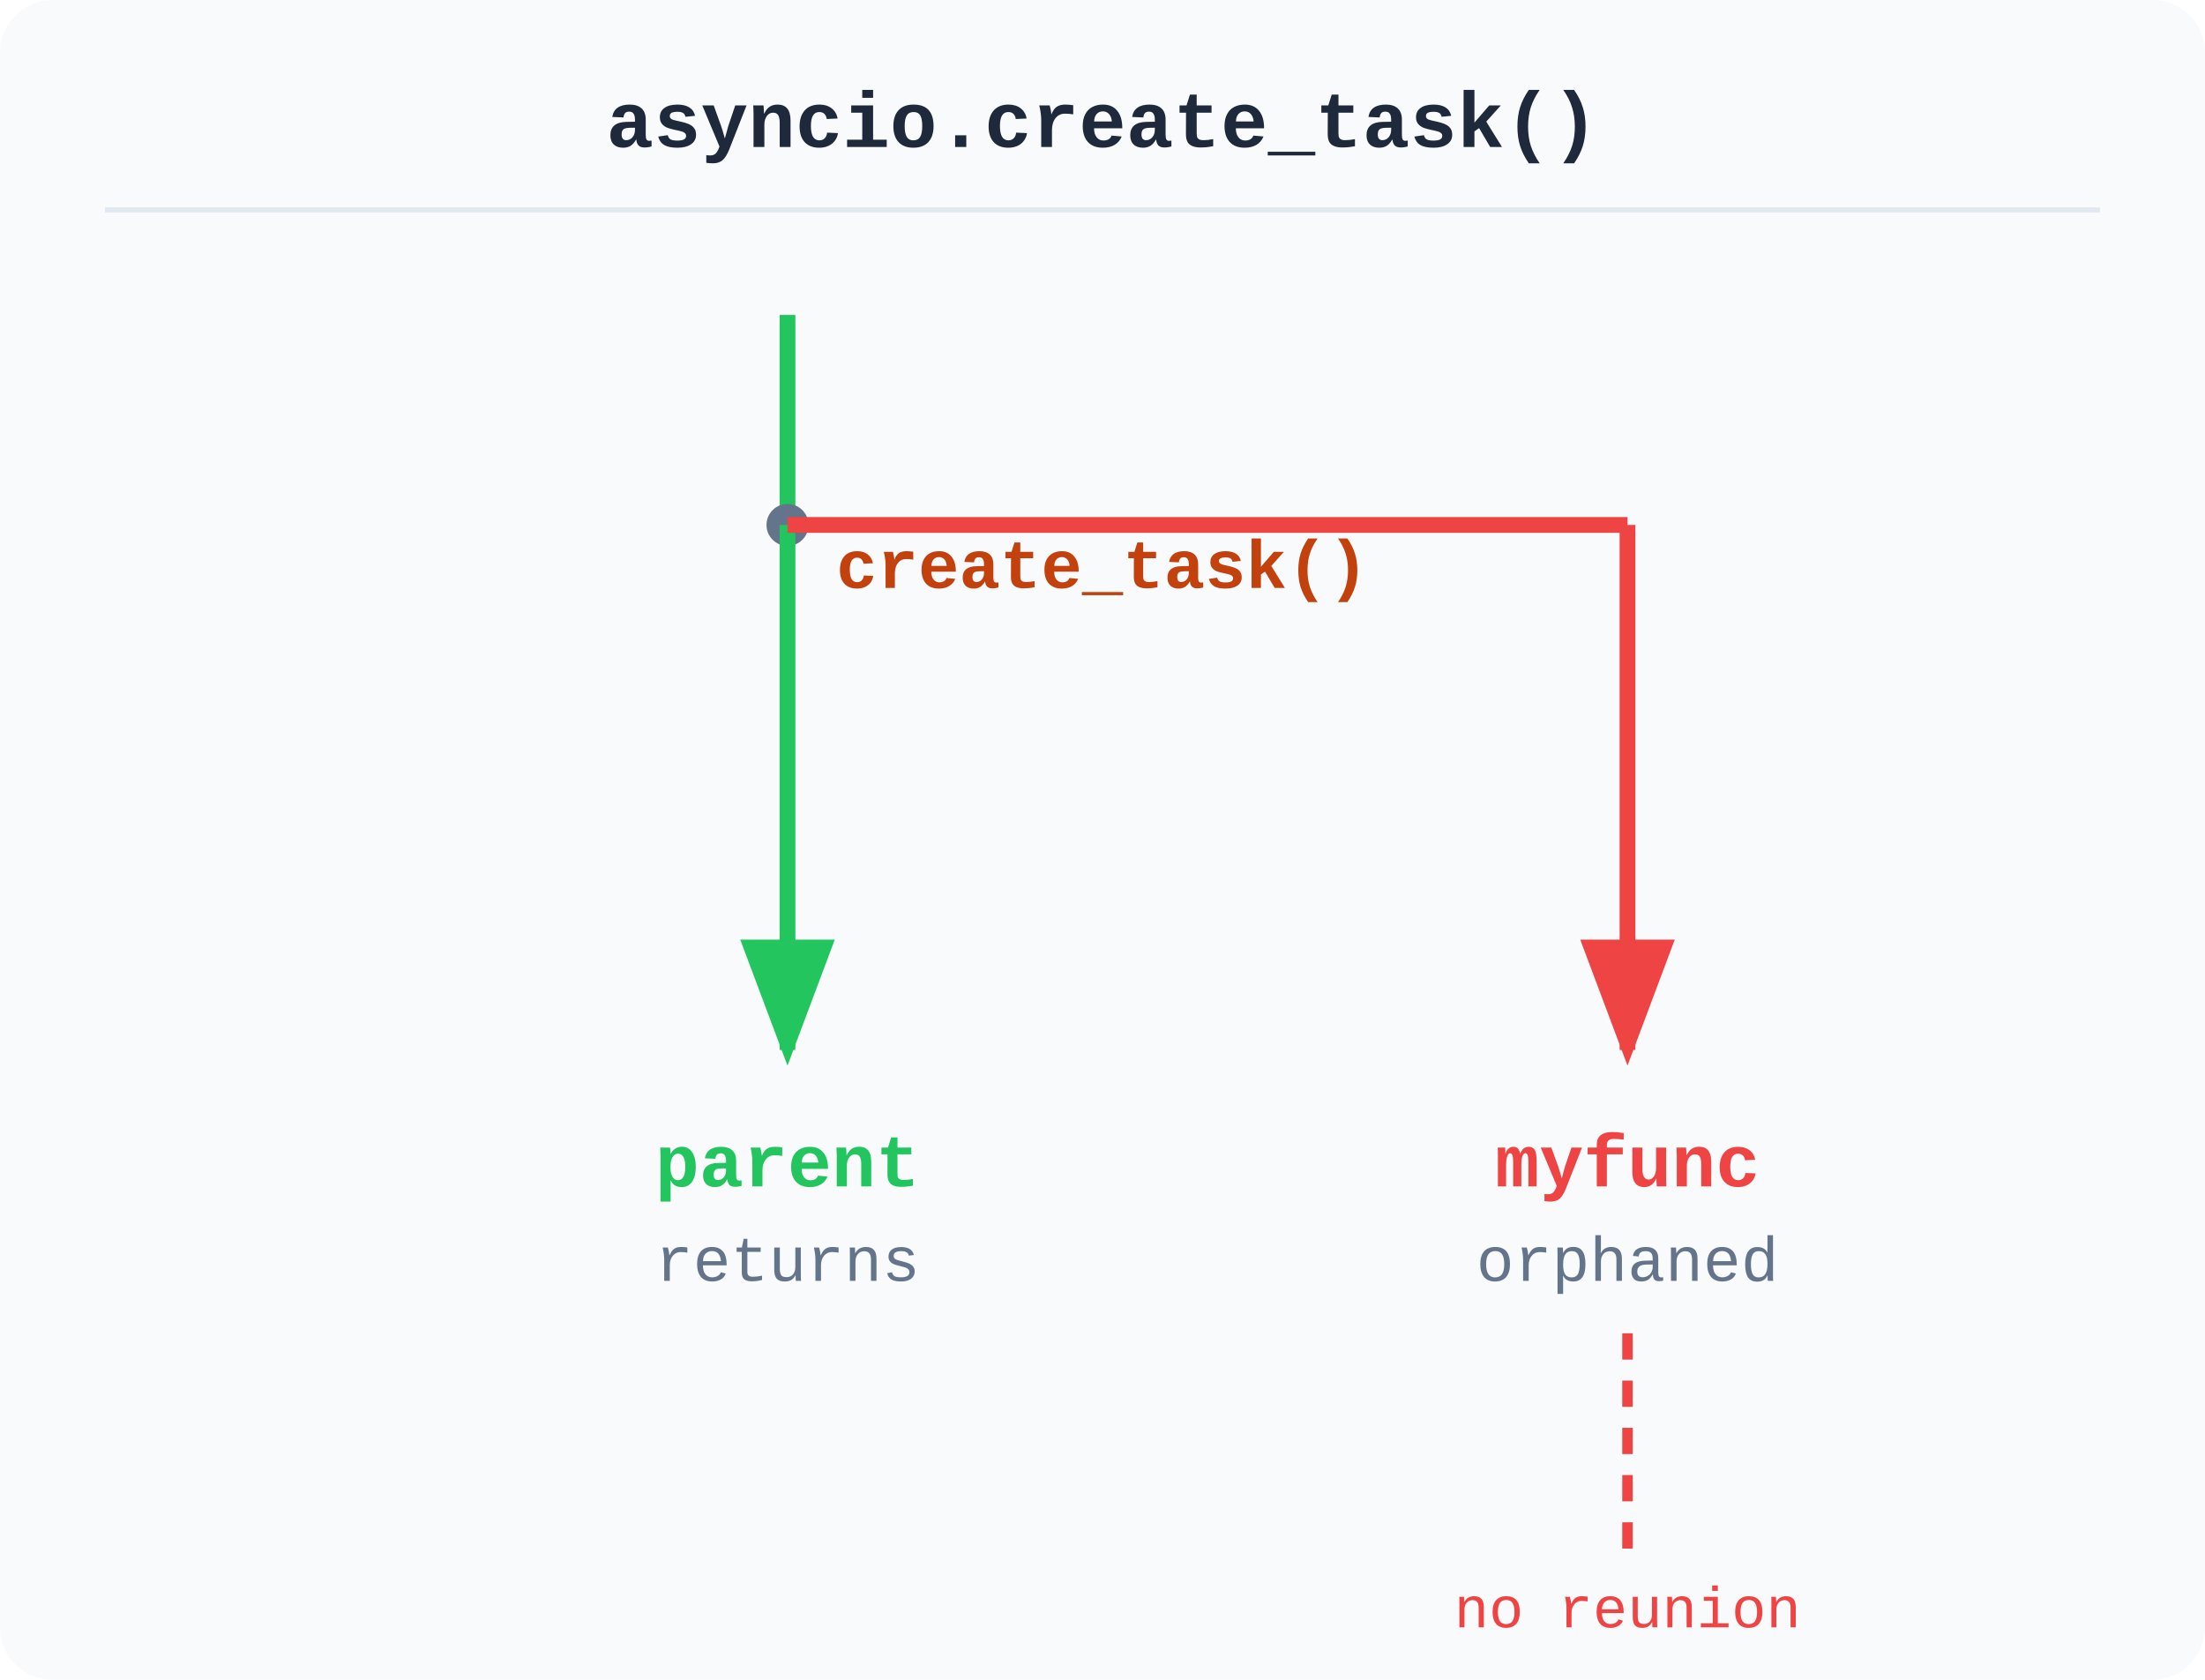
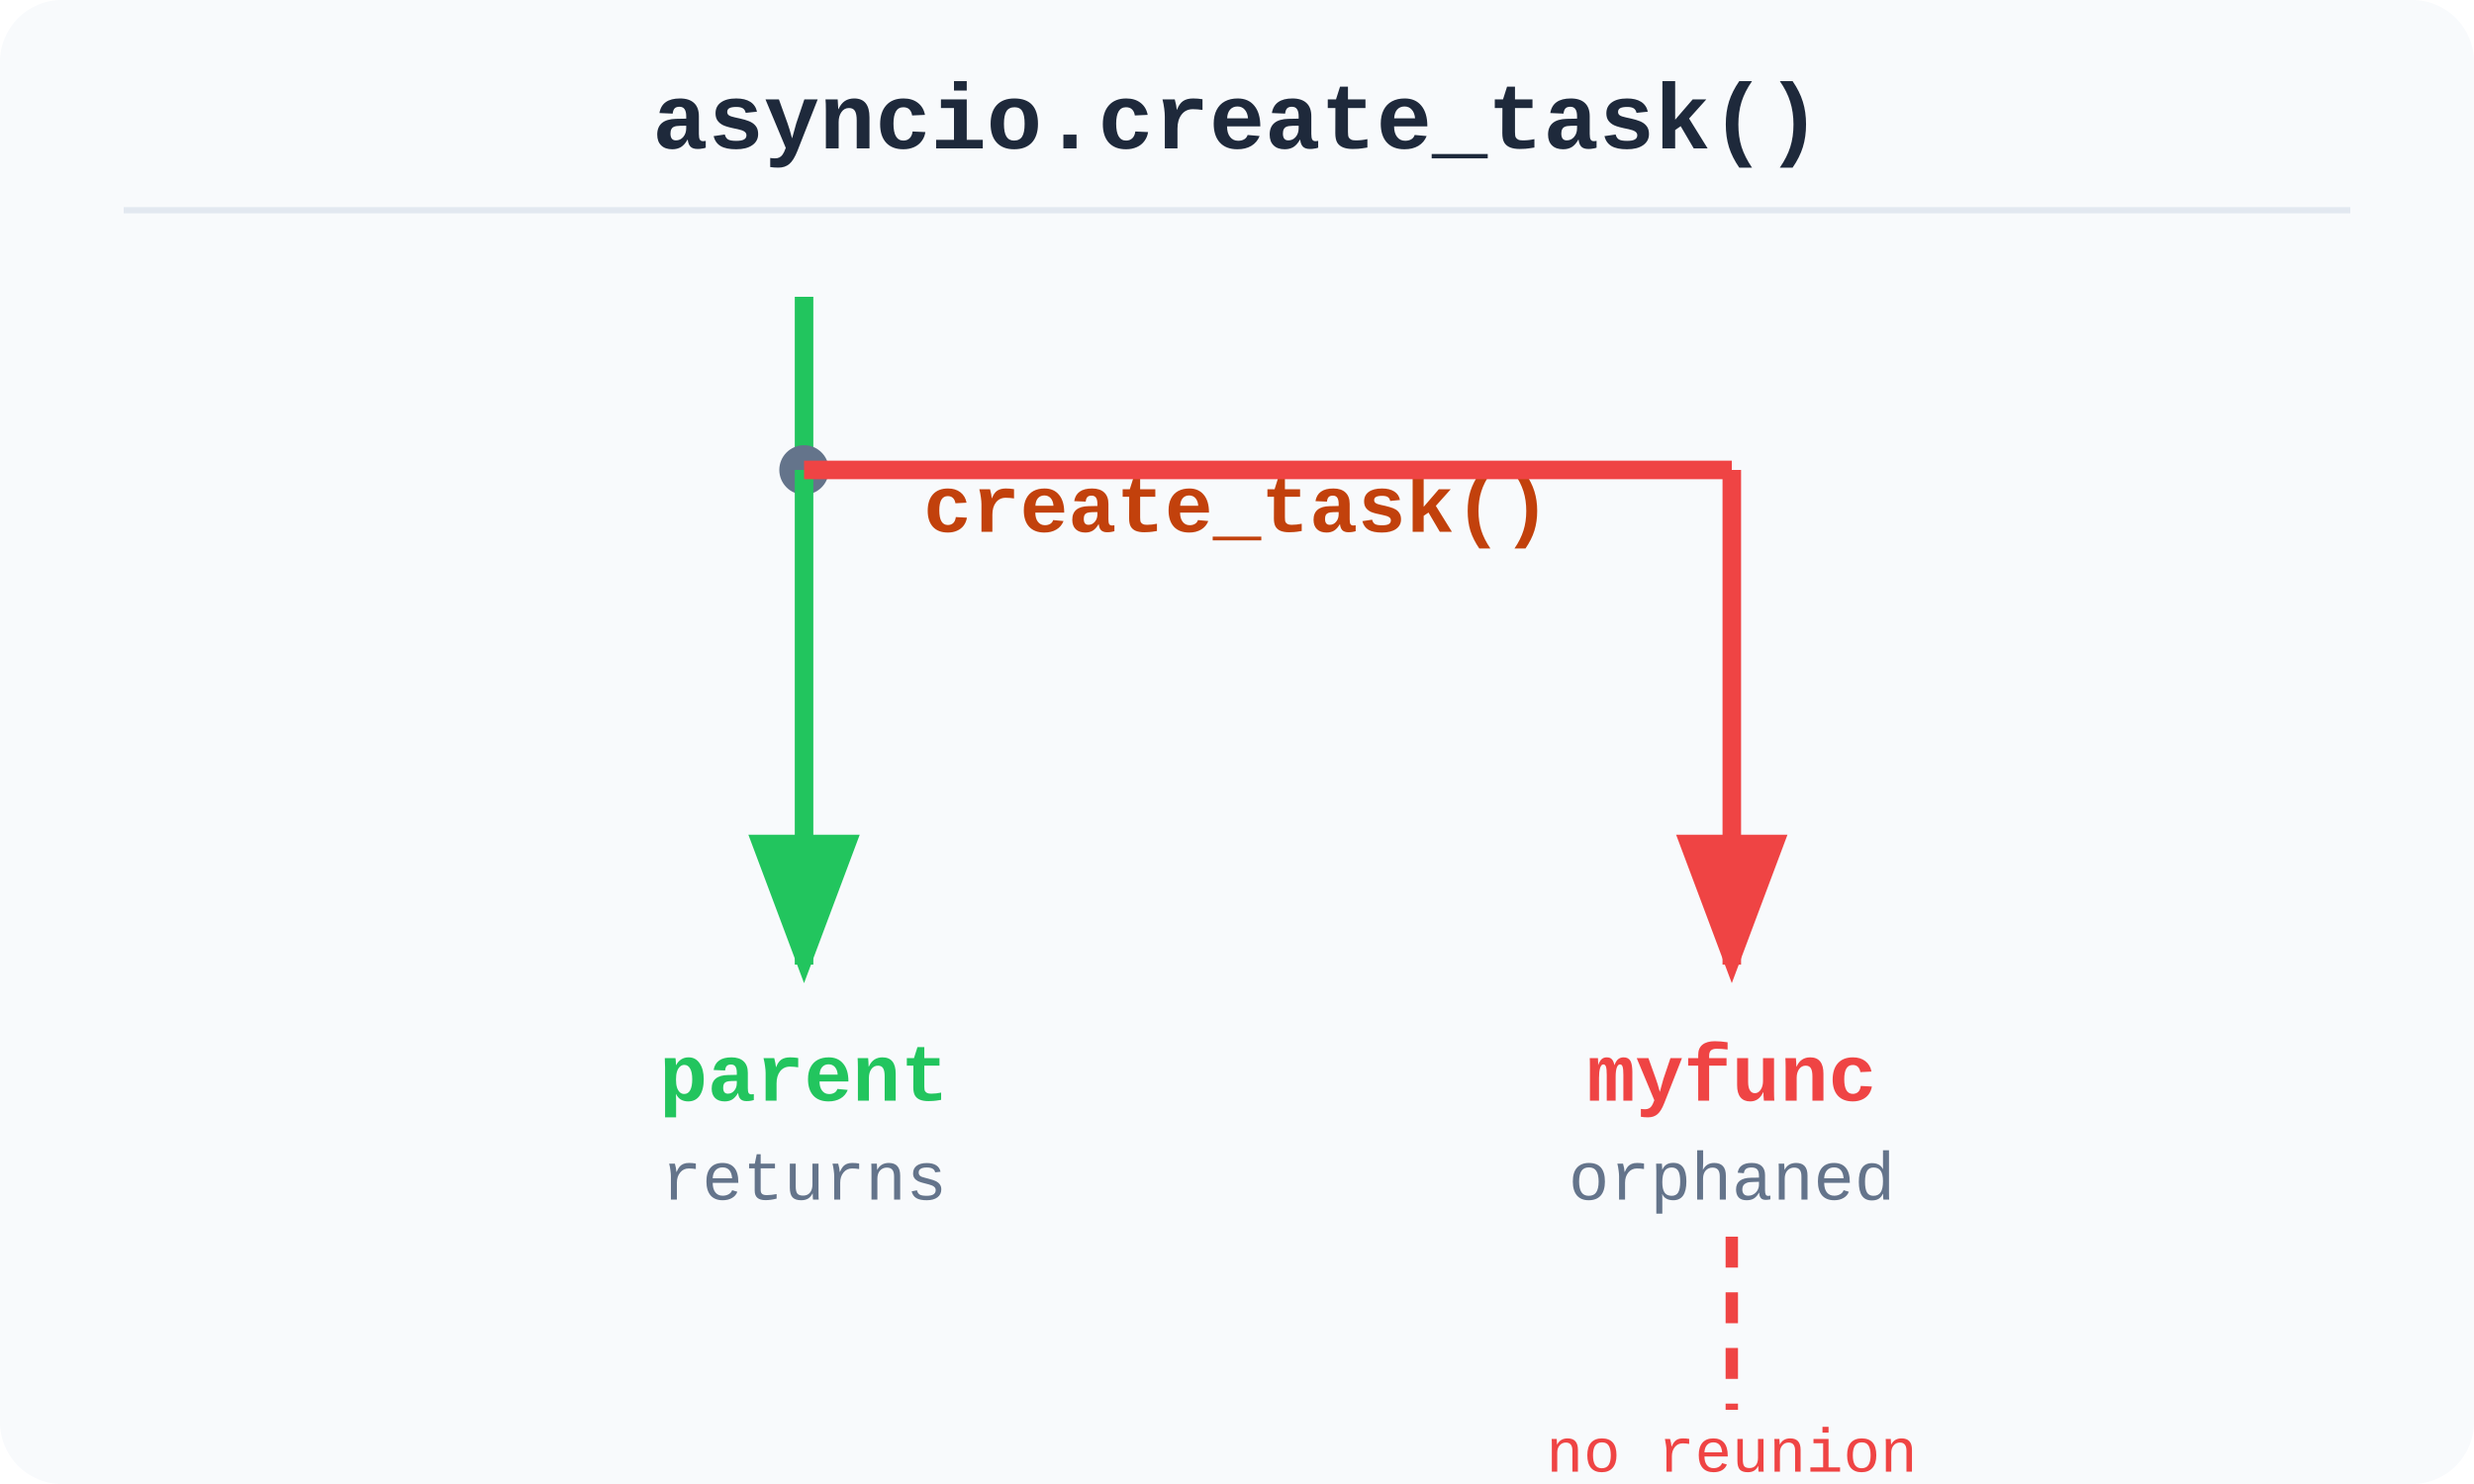
- <svg xmlns="http://www.w3.org/2000/svg" font-family="'Courier New', monospace" height="320" viewBox="0 0 420 320" width="420">
+ <svg xmlns="http://www.w3.org/2000/svg" font-family="'Courier New', monospace" height="240" viewBox="0 0 400 240" width="400">
  <defs>
    <marker id="arrowGreen" markerHeight="6" markerWidth="8" orient="auto" refX="7" refY="3">
      <polygon fill="#22c55e" points="0 0, 8 3, 0 6" />
    </marker>
    <marker id="arrowRed" markerHeight="6" markerWidth="8" orient="auto" refX="7" refY="3">
      <polygon fill="#ef4444" points="0 0, 8 3, 0 6" />
    </marker>
  </defs>
-   <rect fill="#f8fafc" height="320" rx="10" width="420" />
-   <text fill="#1e293b" font-size="15" font-weight="700" text-anchor="middle" x="210" y="28">asyncio.create_task()</text>
-   <line stroke="#e2e8f0" stroke-width="1" x1="20" x2="400" y1="40" y2="40" />
-   <line stroke="#22c55e" stroke-width="3" x1="150" x2="150" y1="60" y2="100" />
-   <text fill="#c2410c" font-size="13" font-weight="700" text-anchor="middle" x="210" y="112">create_task()</text>
-   <circle cx="150" cy="100" fill="#64748b" r="4" />
-   <line marker-end="url(#arrowGreen)" stroke="#22c55e" stroke-width="3" x1="150" x2="150" y1="100" y2="200" />
-   <line stroke="#ef4444" stroke-width="3" x1="150" x2="310" y1="100" y2="100" />
-   <line marker-end="url(#arrowRed)" stroke="#ef4444" stroke-width="3" x1="310" x2="310" y1="100" y2="200" />
-   <text fill="#22c55e" font-size="14" font-weight="700" text-anchor="middle" x="150" y="226">parent</text>
-   <text fill="#64748b" font-size="12" text-anchor="middle" x="150" y="244">returns</text>
-   <text fill="#ef4444" font-size="14" font-weight="700" text-anchor="middle" x="310" y="226">myfunc</text>
-   <text fill="#64748b" font-size="12" text-anchor="middle" x="310" y="244">orphaned</text>
-   <line stroke="#ef4444" stroke-dasharray="5,4" stroke-width="2" x1="310" x2="310" y1="254" y2="296" />
-   <text fill="#ef4444" font-size="11" text-anchor="middle" x="310" y="310">no reunion</text>
+   <rect fill="#f8fafc" height="240" rx="10" width="400" />
+   <text fill="#1e293b" font-size="15" font-weight="700" text-anchor="middle" x="200" y="24">asyncio.create_task()</text>
+   <line stroke="#e2e8f0" stroke-width="1" x1="20" x2="380" y1="34" y2="34" />
+   <line stroke="#22c55e" stroke-width="3" x1="130" x2="130" y1="48" y2="76" />
+   <circle cx="130" cy="76" fill="#64748b" r="4" />
+   <text fill="#c2410c" font-size="13" font-weight="700" text-anchor="middle" x="200" y="86">create_task()</text>
+   <line marker-end="url(#arrowGreen)" stroke="#22c55e" stroke-width="3" x1="130" x2="130" y1="76" y2="156" />
+   <line stroke="#ef4444" stroke-width="3" x1="130" x2="280" y1="76" y2="76" />
+   <line marker-end="url(#arrowRed)" stroke="#ef4444" stroke-width="3" x1="280" x2="280" y1="76" y2="156" />
+   <text fill="#22c55e" font-size="13" font-weight="700" text-anchor="middle" x="130" y="178">parent</text>
+   <text fill="#64748b" font-size="11" text-anchor="middle" x="130" y="194">returns</text>
+   <text fill="#ef4444" font-size="13" font-weight="700" text-anchor="middle" x="280" y="178">myfunc</text>
+   <text fill="#64748b" font-size="11" text-anchor="middle" x="280" y="194">orphaned</text>
+   <line stroke="#ef4444" stroke-dasharray="5,4" stroke-width="2" x1="280" x2="280" y1="200" y2="228" />
+   <text fill="#ef4444" font-size="10" text-anchor="middle" x="280" y="238">no reunion</text>
</svg>
